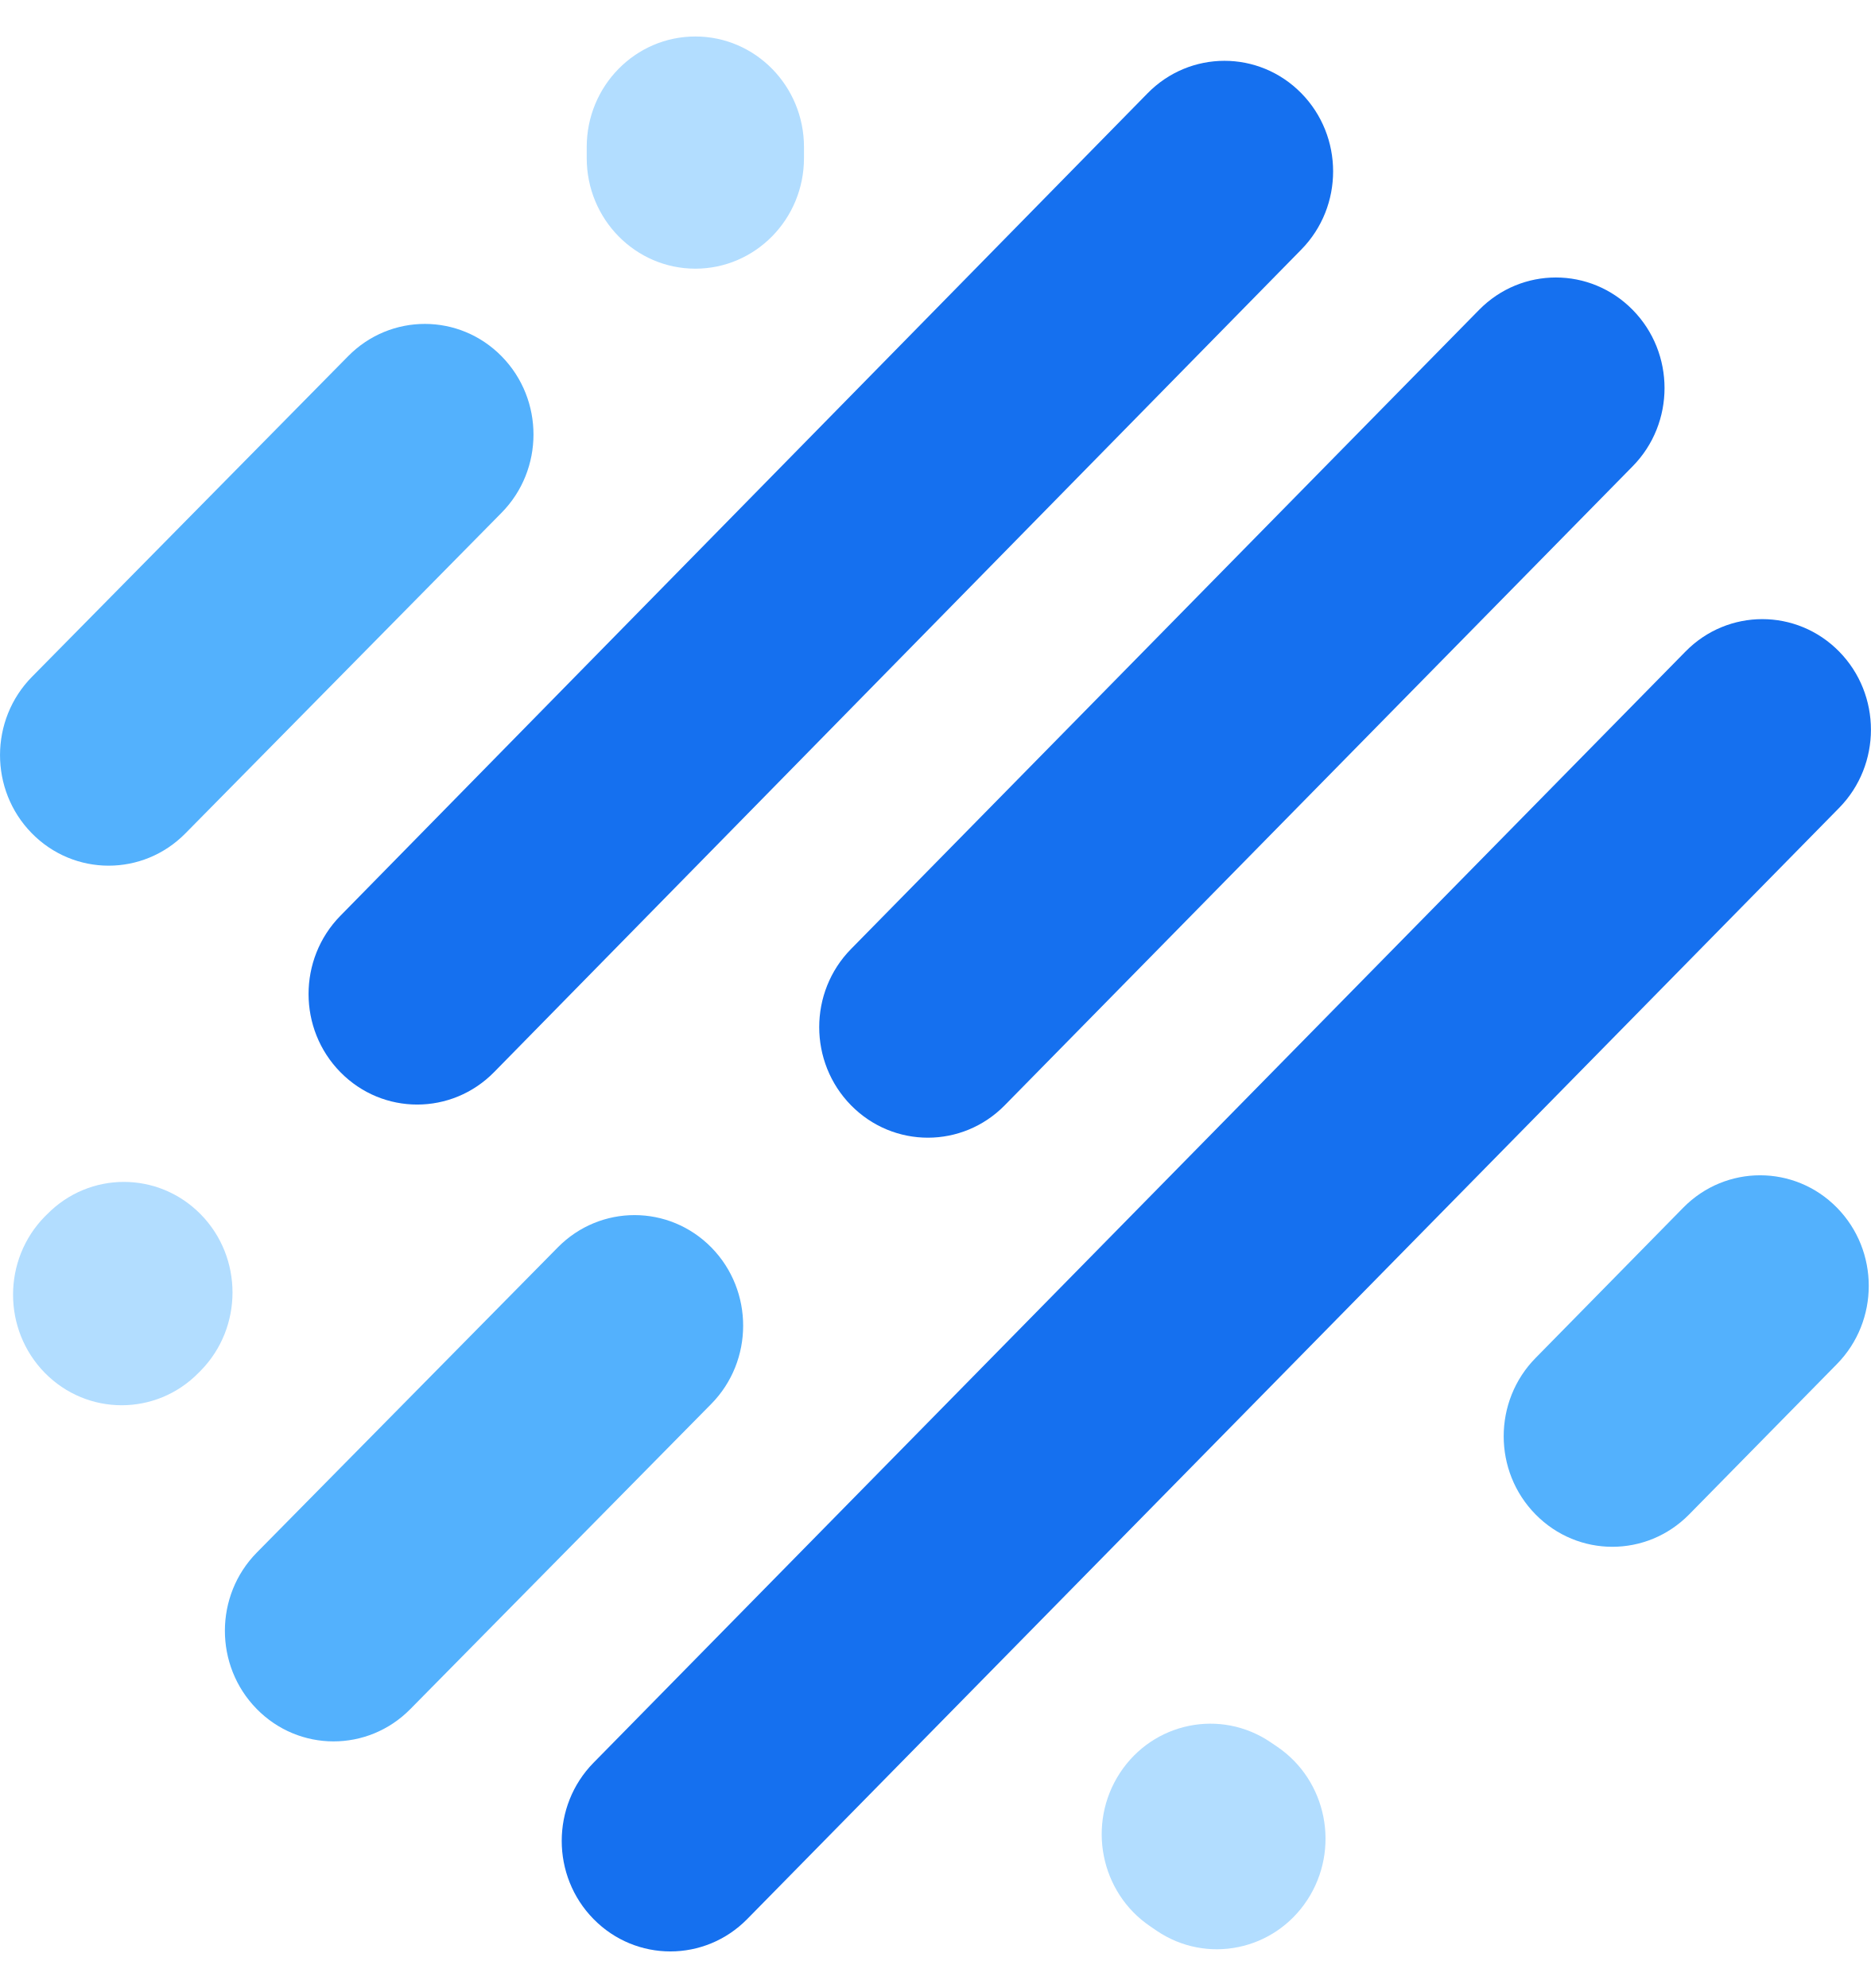
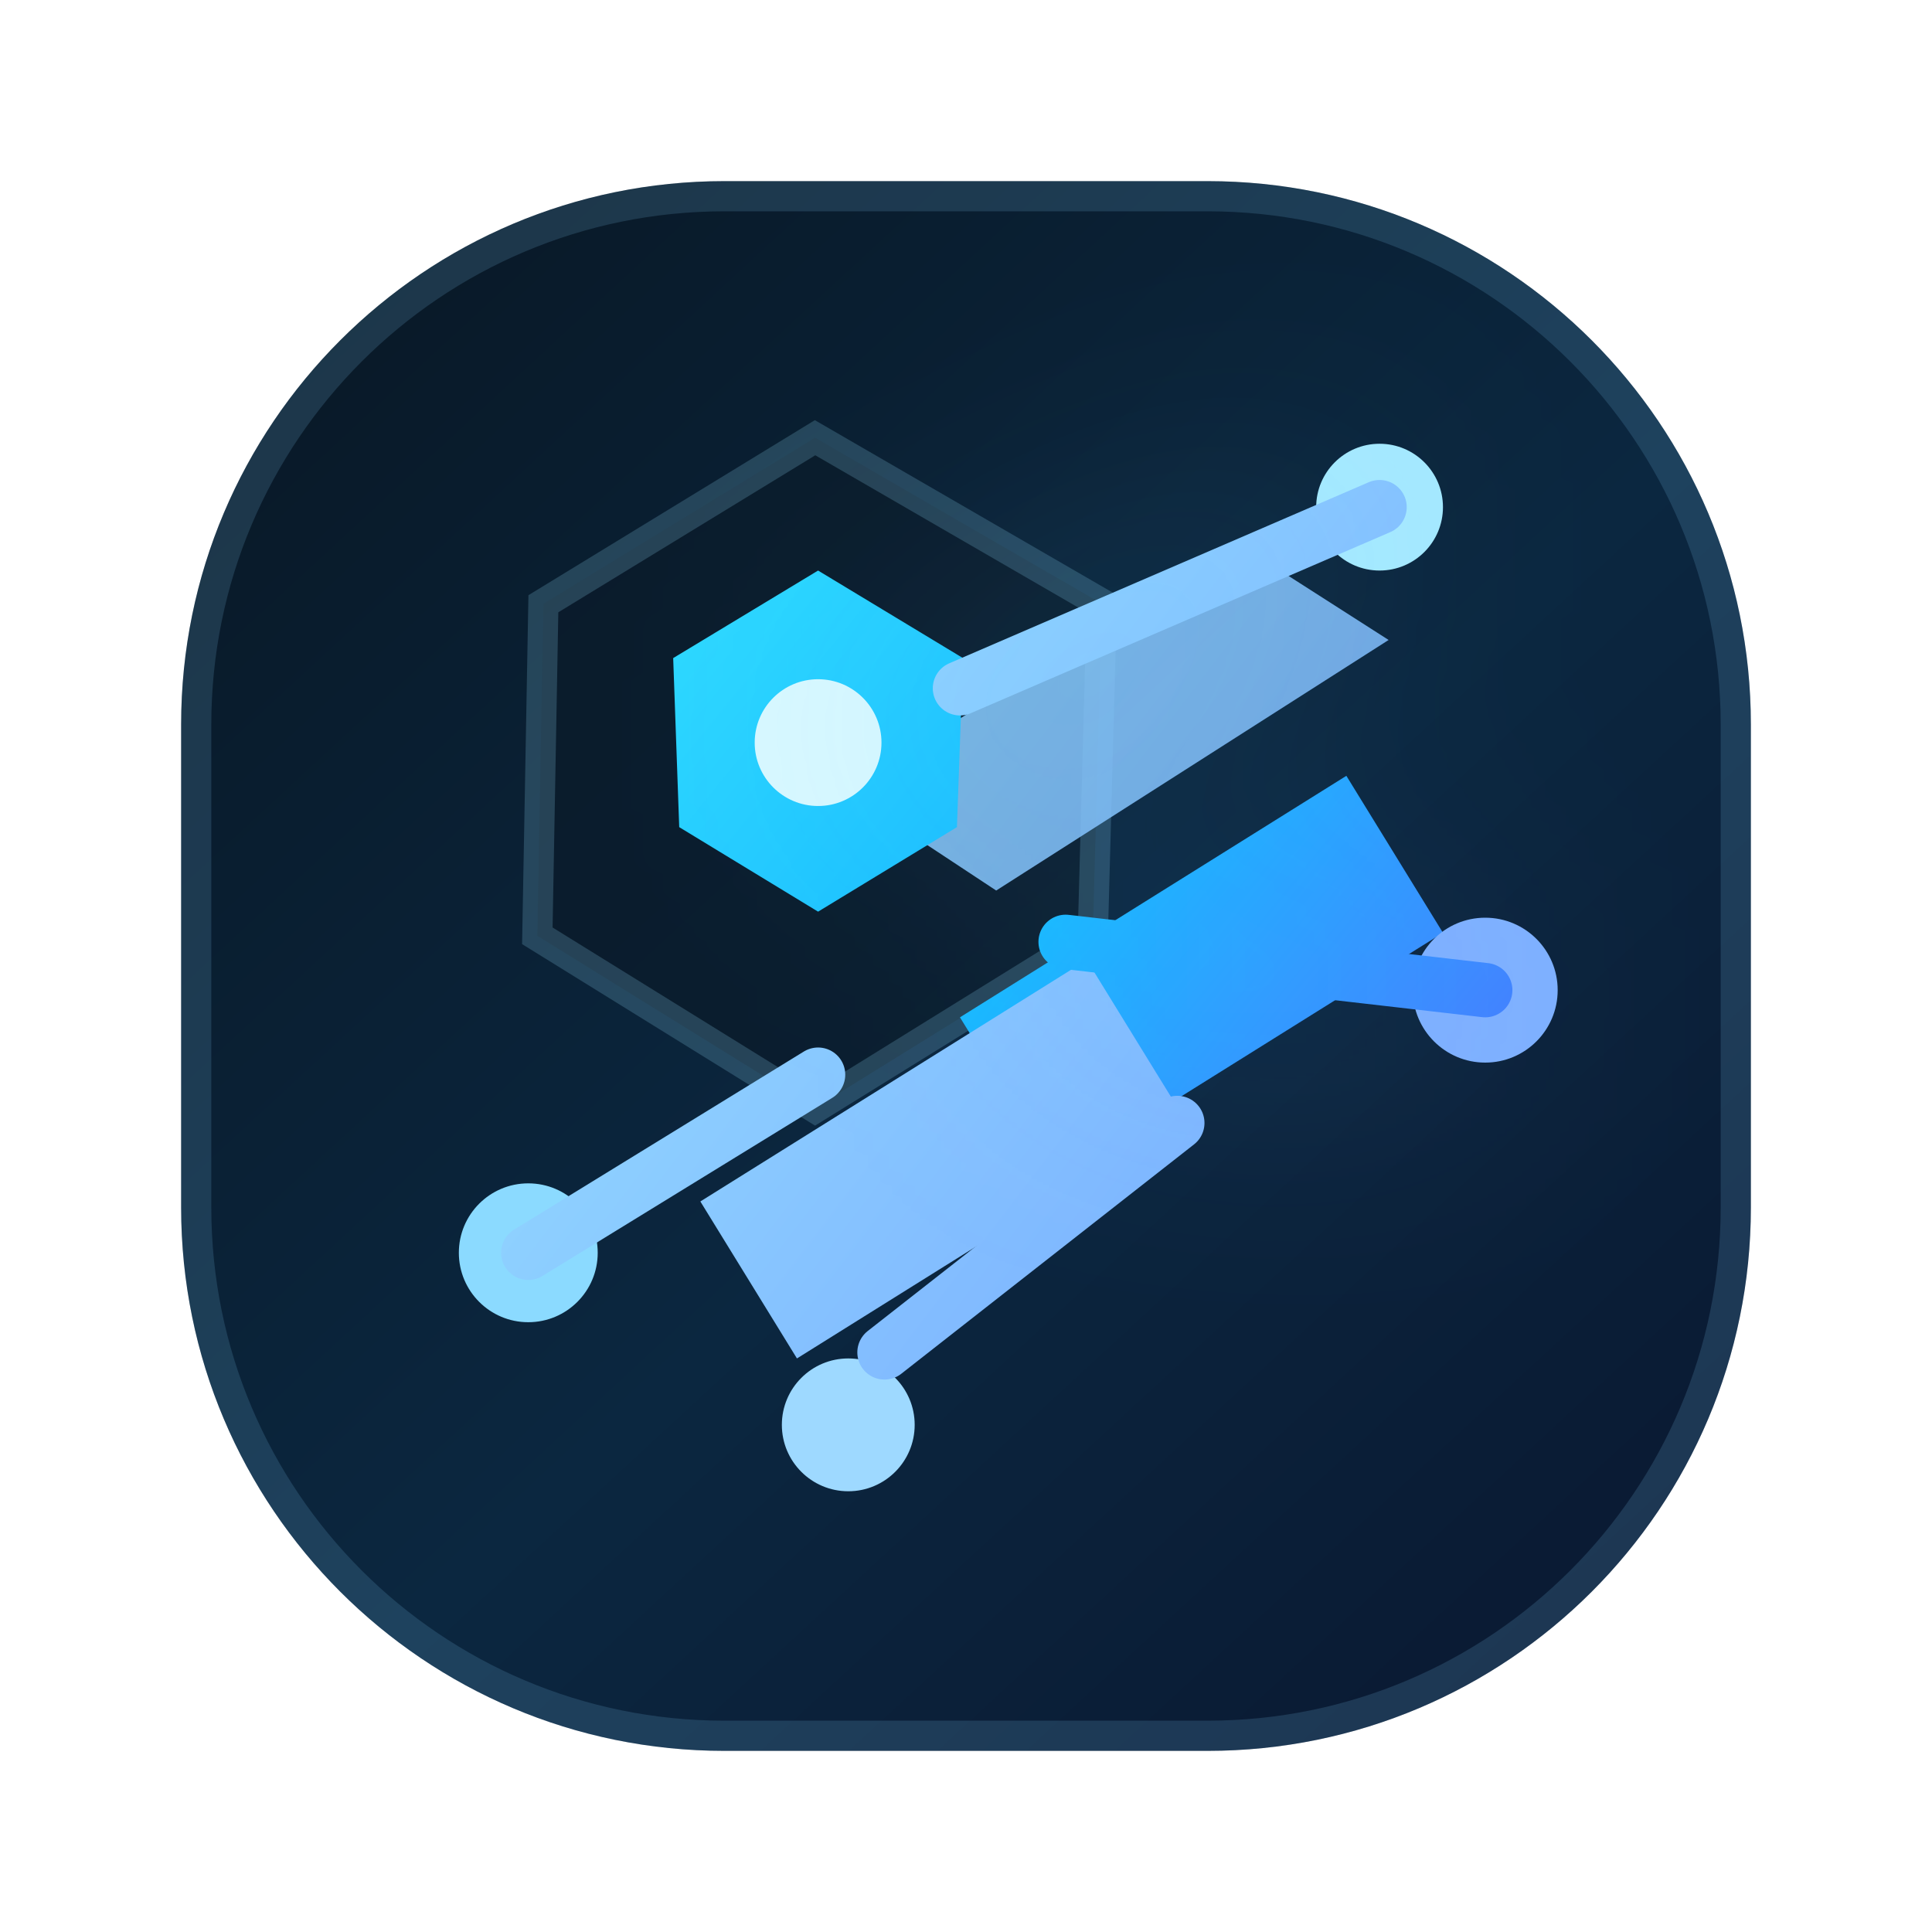
- <svg xmlns="http://www.w3.org/2000/svg" width="32" height="34" viewBox="0 0 32 34" fill="none">
-   <path fill-rule="evenodd" clip-rule="evenodd" d="M3.433 20.768C4.158 21.506 4.158 22.703 3.433 23.442L3.395 23.48C2.67 24.218 1.493 24.218 0.767 23.48C0.042 22.741 0.042 21.544 0.767 20.805L0.805 20.768C1.53 20.029 2.707 20.029 3.433 20.768Z" fill="#B2DDFF" />
-   <path fill-rule="evenodd" clip-rule="evenodd" d="M12.169 21.337C12.893 22.077 12.891 23.275 12.164 24.012L7.017 29.231C6.29 29.968 5.113 29.966 4.389 29.226C3.664 28.486 3.666 27.289 4.393 26.552L9.541 21.333C10.268 20.596 11.444 20.598 12.169 21.337Z" fill="#53B1FD" />
-   <path fill-rule="evenodd" clip-rule="evenodd" d="M19.155 30.322C19.724 29.453 20.878 29.218 21.732 29.797L21.844 29.873C22.698 30.452 22.928 31.626 22.359 32.495C21.79 33.364 20.636 33.599 19.782 33.02L19.671 32.944C18.817 32.365 18.586 31.191 19.155 30.322Z" fill="#B2DDFF" />
-   <path fill-rule="evenodd" clip-rule="evenodd" d="M31.418 20.654C32.144 21.393 32.144 22.59 31.418 23.329L28.891 25.9C28.165 26.639 26.989 26.639 26.263 25.9C25.537 25.162 25.537 23.965 26.263 23.226L28.79 20.654C29.516 19.916 30.693 19.916 31.418 20.654Z" fill="#53B1FD" />
-   <path fill-rule="evenodd" clip-rule="evenodd" d="M31.456 11.143C32.181 11.881 32.181 13.079 31.456 13.817L12.78 32.821C12.054 33.559 10.877 33.559 10.152 32.821C9.426 32.083 9.426 30.885 10.152 30.147L28.828 11.143C29.553 10.404 30.73 10.404 31.456 11.143Z" fill="#1570EF" />
-   <path fill-rule="evenodd" clip-rule="evenodd" d="M27.925 5.3C28.651 6.038 28.651 7.236 27.925 7.974L17.184 18.904C16.458 19.642 15.282 19.642 14.556 18.904C13.83 18.165 13.83 16.968 14.556 16.23L25.297 5.3C26.023 4.561 27.199 4.561 27.925 5.3Z" fill="#1570EF" />
-   <path fill-rule="evenodd" clip-rule="evenodd" d="M22.256 1.593C22.982 2.331 22.983 3.528 22.258 4.267L8.451 18.336C7.725 19.075 6.549 19.076 5.823 18.338C5.096 17.6 5.096 16.402 5.821 15.663L19.628 1.595C20.353 0.856 21.53 0.855 22.256 1.593Z" fill="#1570EF" />
-   <path fill-rule="evenodd" clip-rule="evenodd" d="M8.582 6.096C9.307 6.836 9.305 8.033 8.578 8.77L3.17 14.254C2.443 14.991 1.266 14.989 0.542 14.249C-0.182 13.51 -0.18 12.312 0.547 11.575L5.954 6.092C6.681 5.354 7.858 5.356 8.582 6.096Z" fill="#53B1FD" />
-   <path fill-rule="evenodd" clip-rule="evenodd" d="M11.893 0.624C12.919 0.624 13.751 1.471 13.751 2.515V2.704C13.751 3.748 12.919 4.595 11.893 4.595C10.867 4.595 10.035 3.748 10.035 2.704V2.515C10.035 1.471 10.867 0.624 11.893 0.624Z" fill="#B2DDFF" />
+ <svg xmlns="http://www.w3.org/2000/svg" width="64" height="64" viewBox="0 0 64 64" fill="none">
+   <defs>
+     <linearGradient id="bg" x1="8" y1="6" x2="56" y2="58" gradientUnits="userSpaceOnUse">
+       <stop offset="0" stop-color="#081724" />
+       <stop offset="0.55" stop-color="#0B2740" />
+       <stop offset="1" stop-color="#0A1730" />
+     </linearGradient>
+     <linearGradient id="beam" x1="16" y1="18" x2="49" y2="45" gradientUnits="userSpaceOnUse">
+       <stop offset="0" stop-color="#37E6FF" />
+       <stop offset="0.52" stop-color="#18B9FF" />
+       <stop offset="1" stop-color="#5668FF" />
+     </linearGradient>
+     <linearGradient id="beamSoft" x1="14" y1="20" x2="48" y2="46" gradientUnits="userSpaceOnUse">
+       <stop offset="0" stop-color="#9BE7FF" />
+       <stop offset="1" stop-color="#75A5FF" />
+     </linearGradient>
+     <filter id="glow" x="5" y="5" width="54" height="54" filterUnits="userSpaceOnUse" color-interpolation-filters="sRGB">
+       <feGaussianBlur stdDeviation="4.5" result="blur" />
+       <feColorMatrix in="blur" type="matrix" values="1 0 0 0 0  0 0.92 0 0 0  0 0.98 1 0 0  0 0 0 0.36 0" />
+     </filter>
+   </defs>
+   <rect x="6" y="6" width="52" height="52" rx="18" fill="url(#bg)" />
+   <rect x="6.5" y="6.5" width="51" height="51" rx="17.5" stroke="rgba(134,211,255,0.16)" />
+   <path d="M18 20L27 14.5L36.5 20L36.2 31L27 36.7L17.8 31L18 20Z" fill="rgba(10,27,42,0.72)" stroke="rgba(150,225,255,0.2)" />
+   <path d="M28 26.2L41 18L46 21.2L33 29.5L28 26.2Z" fill="url(#beamSoft)" fill-opacity="0.85" />
+   <path d="M31.8 33.7L44.6 25.7L47.8 30.9L35 38.9L31.8 33.7Z" fill="url(#beam)" />
+   <path d="M23.2 39.8L36 31.8L39.2 37L26.4 45L23.2 39.8Z" fill="url(#beamSoft)" />
+   <path d="M22.3 21.8L27.1 18.9L31.9 21.8L31.7 27.4L27.1 30.2L22.5 27.4L22.3 21.8Z" fill="url(#beam)" />
+   <circle cx="27.1" cy="24.6" r="2.1" fill="#D8F8FF" />
+   <circle cx="17.5" cy="41.5" r="2.3" fill="#8BDAFF" />
+   <circle cx="45.7" cy="16.8" r="2.1" fill="#A6E9FF" />
+   <circle cx="49.2" cy="32.8" r="2.4" fill="#7FB0FF" />
+   <circle cx="28.1" cy="47.2" r="2.2" fill="#9ED9FF" />
+   <path d="M17.5 41.5L27.1 35.6" stroke="url(#beamSoft)" stroke-width="1.8" stroke-linecap="round" />
+   <path d="M31.8 22.8L45.7 16.8" stroke="url(#beamSoft)" stroke-width="1.8" stroke-linecap="round" />
+   <path d="M35.3 31.2L49.2 32.8" stroke="url(#beam)" stroke-width="1.8" stroke-linecap="round" />
+   <path d="M29.3 44.8L39 37.2" stroke="url(#beamSoft)" stroke-width="1.8" stroke-linecap="round" />
+   <g filter="url(#glow)">
+     <path d="M29 25L44 17.8" stroke="#54D7FF" stroke-width="1.8" stroke-linecap="round" />
+     <path d="M35 32L48 33" stroke="#59C2FF" stroke-width="1.8" stroke-linecap="round" />
+   </g>
</svg>
